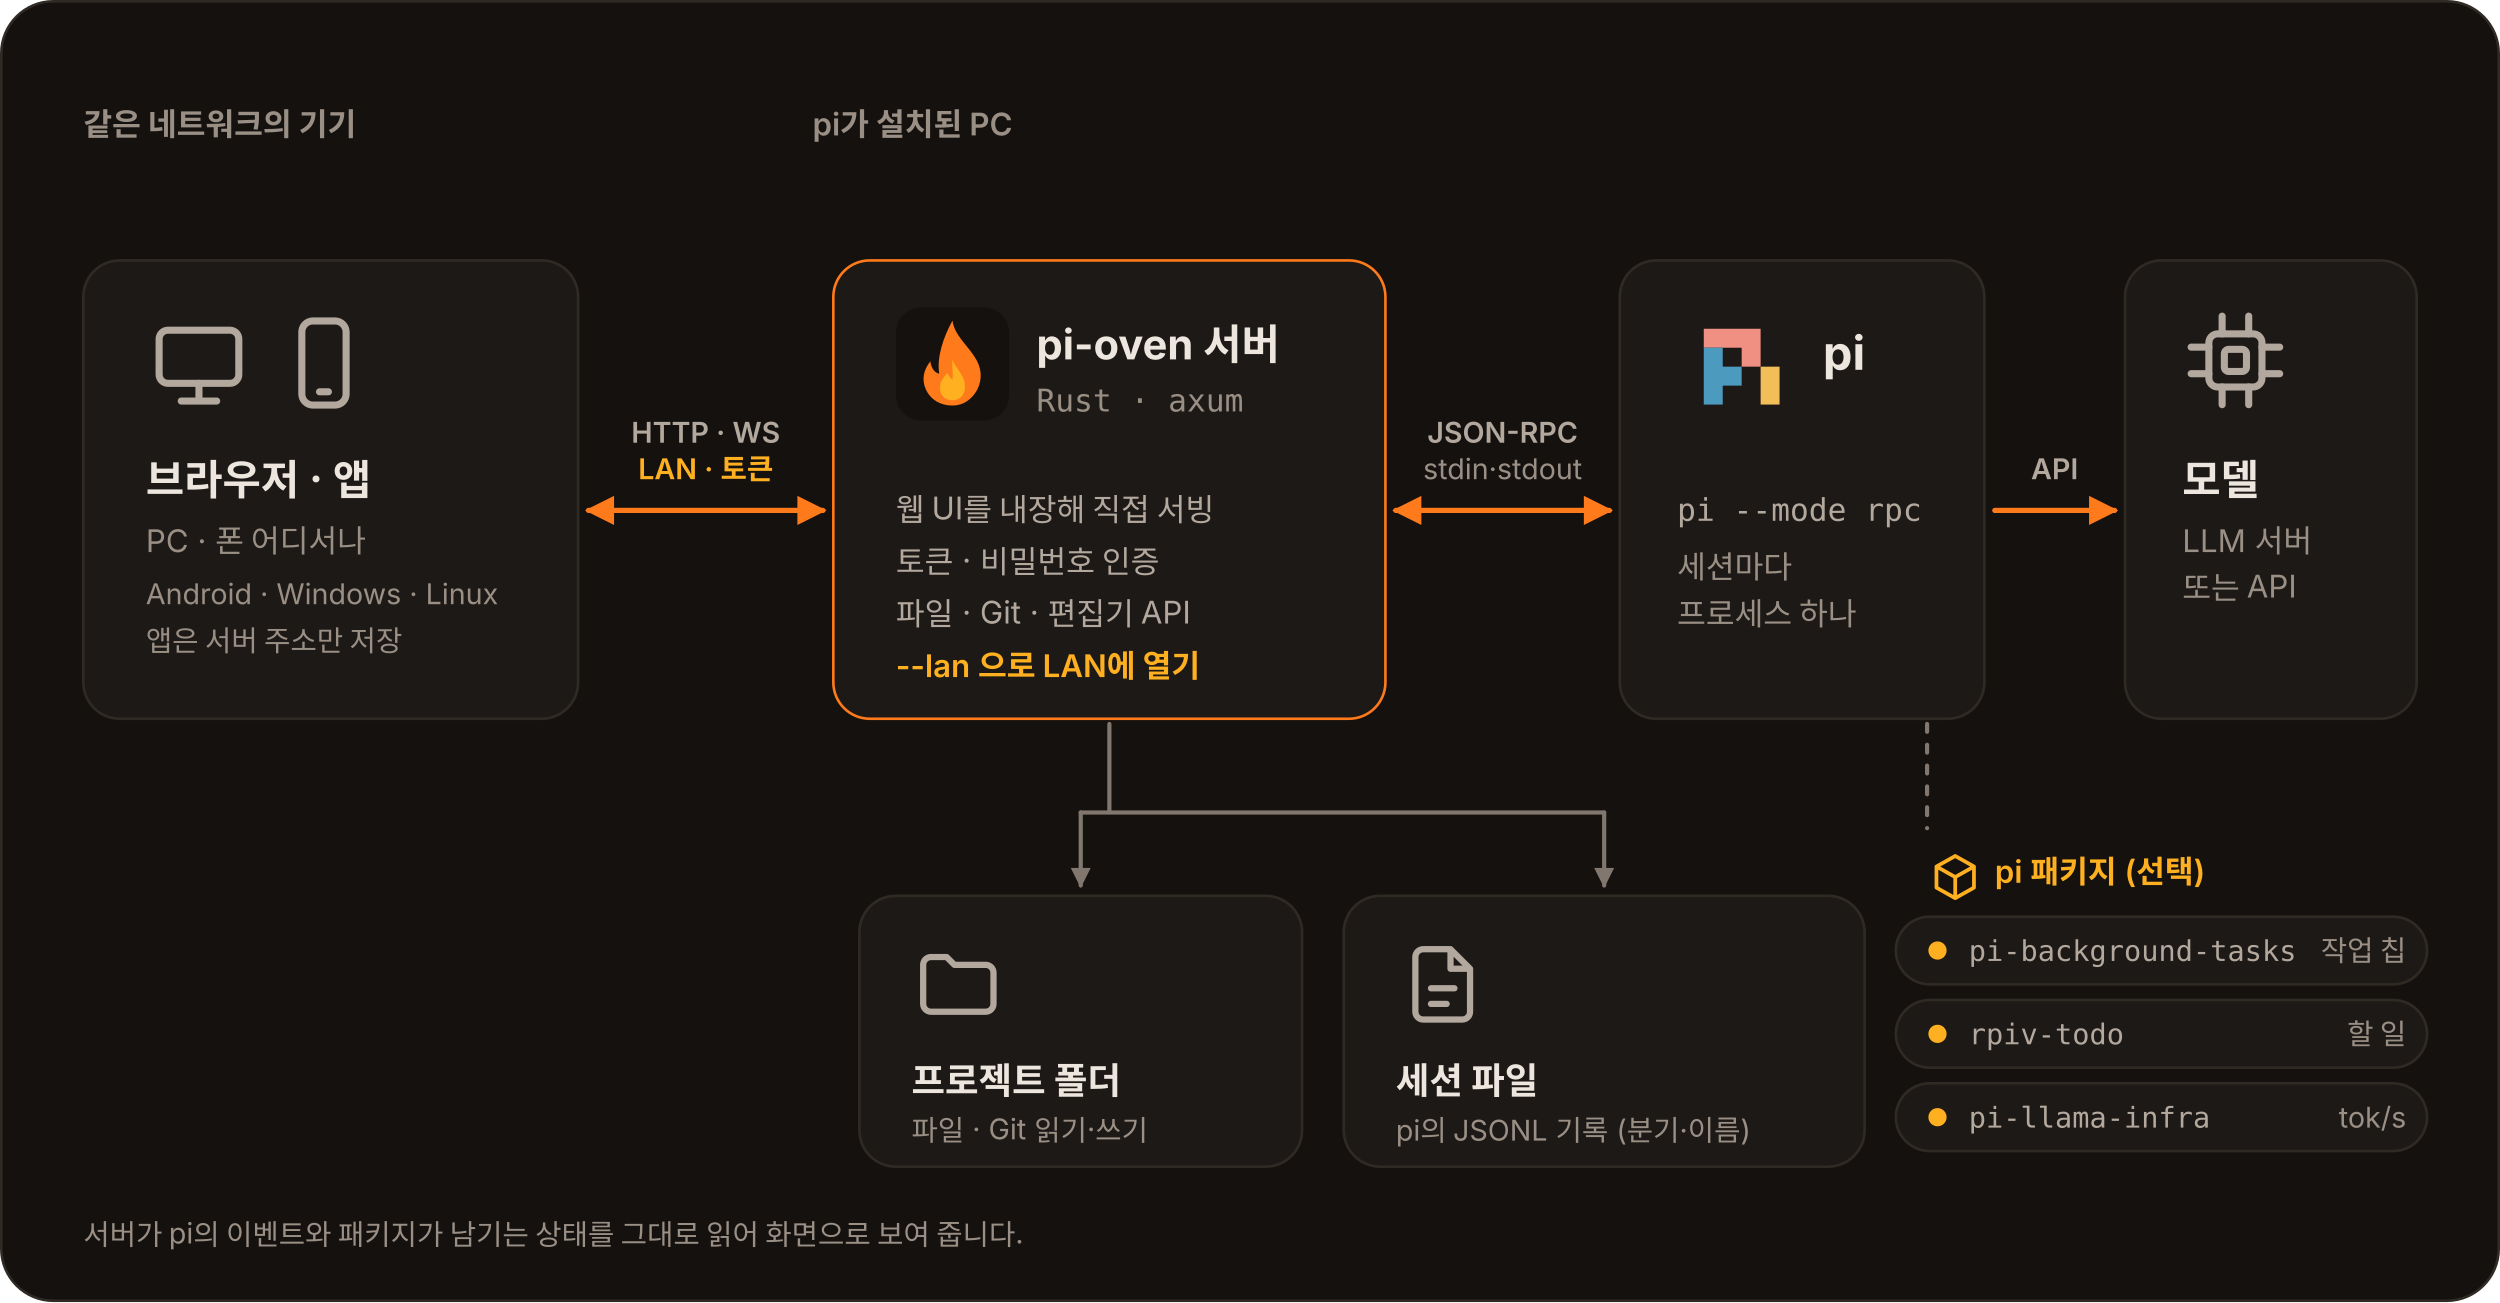
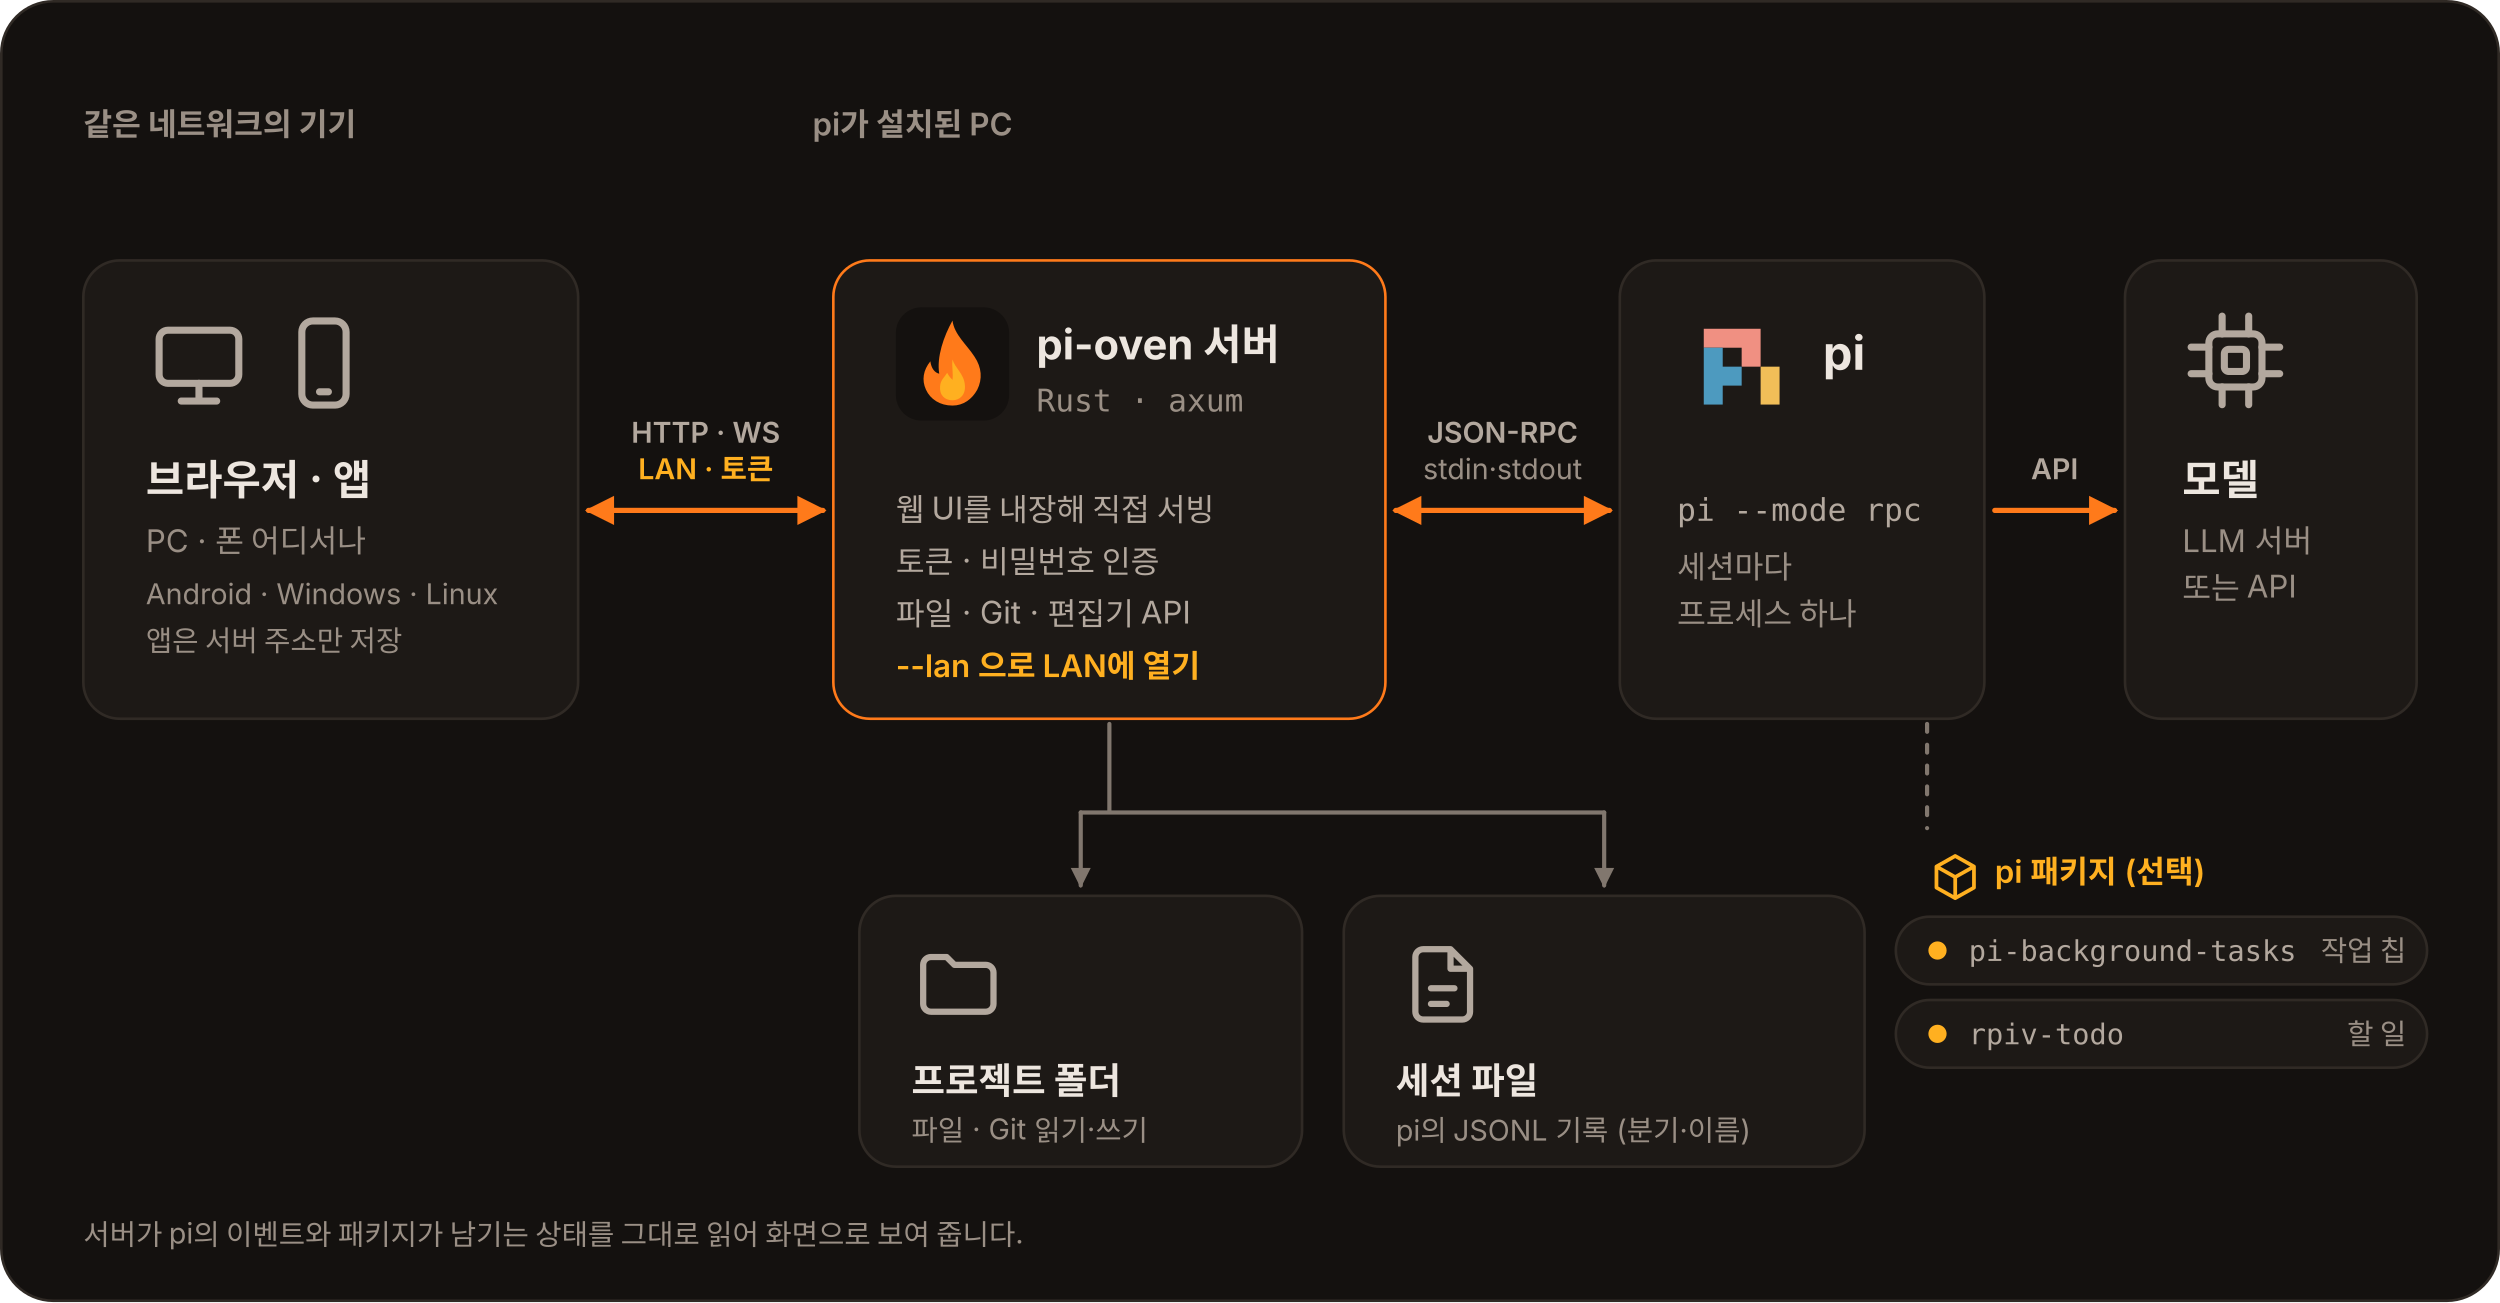
<svg xmlns="http://www.w3.org/2000/svg" viewBox="0 0 960 500" width="960" height="500" role="img" aria-label="pi-oven의 구조: 브라우저·앱이 LAN으로 pi-oven 서버에 연결하고, 서버가 pi를 RPC로 부립니다">
  <defs>
    <marker id="a" viewBox="0 0 10 10" refX="8" refY="5" markerWidth="7" markerHeight="7" orient="auto-start-reverse">
      <path d="M1 1L9 5L1 9z" fill="#ff7a1a" />
    </marker>
    <marker id="g" viewBox="0 0 10 10" refX="8" refY="5" markerWidth="6" markerHeight="6" orient="auto-start-reverse">
      <path d="M1 1L9 5L1 9z" fill="#81776e" />
    </marker>
  </defs>
  <rect x="0.5" y="0.5" width="959" height="499" rx="20" fill="#14110f" stroke="#302a25" />
  <text x="32" y="52" font-family="system-ui,-apple-system,'Noto Sans KR','Malgun Gothic',sans-serif" font-size="12" font-weight="600" fill="#9a8f85" text-anchor="start">같은 네트워크의 기기</text>
  <text x="312" y="52" font-family="system-ui,-apple-system,'Noto Sans KR','Malgun Gothic',sans-serif" font-size="12" font-weight="600" fill="#9a8f85" text-anchor="start">pi가 설치된 PC</text>
  <rect x="32" y="100" width="190" height="176" rx="14" fill="#1d1916" stroke="#302a25" />
  <g transform="translate(56 120) scale(1.7)" fill="none" stroke="#b3a89e" stroke-width="1.6" stroke-linecap="round" stroke-linejoin="round">
    <rect x="3" y="4" width="18" height="12" rx="2" />
    <path d="M8 20h8M12 16v4" />
  </g>
  <g transform="translate(104 119) scale(1.7)" fill="none" stroke="#b3a89e" stroke-width="1.6" stroke-linecap="round" stroke-linejoin="round">
    <rect x="7" y="2.5" width="10" height="19" rx="2.5" />
    <path d="M11 18.5h2" />
  </g>
  <text x="56" y="190" font-family="system-ui,-apple-system,'Noto Sans KR','Malgun Gothic',sans-serif" font-size="16" font-weight="700" fill="#ede6df" text-anchor="start">브라우저 · 앱</text>
  <text x="56" y="212" font-family="system-ui,-apple-system,'Noto Sans KR','Malgun Gothic',sans-serif" font-size="12" font-weight="400" fill="#9a8f85" text-anchor="start">PC · 폰 어디서나</text>
  <text x="56" y="232" font-family="system-ui,-apple-system,'Noto Sans KR','Malgun Gothic',sans-serif" font-size="11" font-weight="400" fill="#9a8f85" text-anchor="start">Android · Windows · Linux</text>
  <text x="56" y="250" font-family="system-ui,-apple-system,'Noto Sans KR','Malgun Gothic',sans-serif" font-size="11" font-weight="400" fill="#9a8f85" text-anchor="start">앱은 서버 주소만 저장</text>
  <rect x="320" y="100" width="212" height="176" rx="14" fill="#1d1916" stroke="#ff7a1a" />
  <g transform="translate(344 118) scale(0.17)">
    <rect width="256" height="256" rx="58" fill="#14110f" />
    <path d="M128 30 C132 62 160 84 178 112 C194 136 196 162 184 186 C172 208 152 222 128 222 C100 222 78 208 68 186 C58 164 62 142 78 122 C80 138 88 148 98 150 C92 112 108 66 128 30 Z" fill="#ff7a1a" />
    <path d="M128 118 C134 138 154 150 156 176 C158 198 144 210 128 210 C110 210 98 198 100 178 C101 164 110 158 116 148 C120 156 124 160 128 164 C130 148 126 134 128 118 Z" fill="#ffb020" />
  </g>
  <text x="398" y="138" font-family="system-ui,-apple-system,'Noto Sans KR','Malgun Gothic',sans-serif" font-size="16" font-weight="700" fill="#ede6df" text-anchor="start">pi-oven 서버</text>
  <text x="398" y="158" font-family="ui-monospace,'JetBrains Mono',Menlo,Consolas,monospace" font-size="12" font-weight="400" fill="#9a8f85" text-anchor="start">Rust · axum</text>
  <text x="344" y="200" font-family="system-ui,-apple-system,'Noto Sans KR','Malgun Gothic',sans-serif" font-size="12" font-weight="400" fill="#b3a89e" text-anchor="start">웹 UI를 내장해 직접 서빙</text>
  <text x="344" y="220" font-family="system-ui,-apple-system,'Noto Sans KR','Malgun Gothic',sans-serif" font-size="12" font-weight="400" fill="#b3a89e" text-anchor="start">토큰 · 비밀번호 인증</text>
  <text x="344" y="240" font-family="system-ui,-apple-system,'Noto Sans KR','Malgun Gothic',sans-serif" font-size="12" font-weight="400" fill="#b3a89e" text-anchor="start">파일 · Git · 편집기 API</text>
  <text x="344" y="260" font-family="system-ui,-apple-system,'Noto Sans KR','Malgun Gothic',sans-serif" font-size="12" font-weight="600" fill="#ffb020" text-anchor="start">--lan 으로 LAN에 열기</text>
  <rect x="622" y="100" width="140" height="176" rx="14" fill="#1d1916" stroke="#302a25" />
  <g transform="translate(644 116) scale(0.062)">
    <path fill="#F09082" d="M165.29 165.29H517.36V400H400V282.65H165.29Z" />
    <path fill="#4D9ABF" d="M165.29 282.65H282.65V400H400V517.36H282.65V634.72H165.29Z" />
    <path fill="#F1BE58" d="M517.36 400H634.72V634.72H517.36Z" />
  </g>
  <text x="700" y="142" font-family="system-ui,-apple-system,'Noto Sans KR','Malgun Gothic',sans-serif" font-size="18" font-weight="700" fill="#ede6df" text-anchor="start">pi</text>
  <text x="644" y="200" font-family="ui-monospace,'JetBrains Mono',Menlo,Consolas,monospace" font-size="12" font-weight="400" fill="#b3a89e" text-anchor="start">pi --mode rpc</text>
  <text x="644" y="222" font-family="system-ui,-apple-system,'Noto Sans KR','Malgun Gothic',sans-serif" font-size="12" font-weight="400" fill="#9a8f85" text-anchor="start">세션마다</text>
  <text x="644" y="240" font-family="system-ui,-apple-system,'Noto Sans KR','Malgun Gothic',sans-serif" font-size="12" font-weight="400" fill="#9a8f85" text-anchor="start">프로세스 하나</text>
  <rect x="816" y="100" width="112" height="176" rx="14" fill="#1d1916" stroke="#302a25" />
  <g transform="translate(838 118) scale(1.7)" fill="none" stroke="#b3a89e" stroke-width="1.6" stroke-linecap="round" stroke-linejoin="round">
    <rect x="6" y="6" width="12" height="12" rx="2" />
    <rect x="9.5" y="9.5" width="5" height="5" rx="1" />
    <path d="M9 2v4M15 2v4M9 18v4M15 18v4M2 9h4M2 15h4M18 9h4M18 15h4" />
  </g>
  <text x="838" y="190" font-family="system-ui,-apple-system,'Noto Sans KR','Malgun Gothic',sans-serif" font-size="16" font-weight="700" fill="#ede6df" text-anchor="start">모델</text>
  <text x="838" y="212" font-family="system-ui,-apple-system,'Noto Sans KR','Malgun Gothic',sans-serif" font-size="12" font-weight="400" fill="#9a8f85" text-anchor="start">LLM 서버</text>
  <text x="838" y="230" font-family="system-ui,-apple-system,'Noto Sans KR','Malgun Gothic',sans-serif" font-size="12" font-weight="400" fill="#9a8f85" text-anchor="start">또는 API</text>
  <line x1="226" y1="196" x2="316" y2="196" stroke="#ff7a1a" stroke-width="2" stroke-linecap="round" marker-start="url(#a)" marker-end="url(#a)" />
  <text x="271" y="170" font-family="system-ui,-apple-system,'Noto Sans KR','Malgun Gothic',sans-serif" font-size="11" font-weight="600" fill="#b3a89e" text-anchor="middle">HTTP · WS</text>
  <text x="271" y="184" font-family="system-ui,-apple-system,'Noto Sans KR','Malgun Gothic',sans-serif" font-size="11" font-weight="600" fill="#ffb020" text-anchor="middle">LAN · 토큰</text>
  <line x1="536" y1="196" x2="618" y2="196" stroke="#ff7a1a" stroke-width="2" stroke-linecap="round" marker-start="url(#a)" marker-end="url(#a)" />
  <text x="577" y="170" font-family="system-ui,-apple-system,'Noto Sans KR','Malgun Gothic',sans-serif" font-size="11" font-weight="600" fill="#b3a89e" text-anchor="middle">JSON-RPC</text>
  <text x="577" y="184" font-family="system-ui,-apple-system,'Noto Sans KR','Malgun Gothic',sans-serif" font-size="11" font-weight="400" fill="#9a8f85" text-anchor="middle">stdin·stdout</text>
  <line x1="766" y1="196" x2="812" y2="196" stroke="#ff7a1a" stroke-width="2" stroke-linecap="round" marker-end="url(#a)" />
  <text x="789" y="184" font-family="system-ui,-apple-system,'Noto Sans KR','Malgun Gothic',sans-serif" font-size="11" font-weight="600" fill="#b3a89e" text-anchor="middle">API</text>
  <path d="M426 278V312M415 312H616" fill="none" stroke="#81776e" stroke-width="1.6" stroke-linecap="round" stroke-linejoin="round" />
  <line x1="415" y1="312" x2="415" y2="340" stroke="#81776e" stroke-width="1.6" stroke-linecap="round" marker-end="url(#g)" />
  <line x1="616" y1="312" x2="616" y2="340" stroke="#81776e" stroke-width="1.6" stroke-linecap="round" marker-end="url(#g)" />
  <rect x="330" y="344" width="170" height="104" rx="14" fill="#1d1916" stroke="#302a25" />
  <g transform="translate(350 360) scale(1.5)" fill="none" stroke="#b3a89e" stroke-width="1.6" stroke-linecap="round" stroke-linejoin="round">
    <path d="M3 7a2 2 0 0 1 2-2h4l2 2h8a2 2 0 0 1 2 2v8a2 2 0 0 1-2 2H5a2 2 0 0 1-2-2z" />
  </g>
  <text x="350" y="420" font-family="system-ui,-apple-system,'Noto Sans KR','Malgun Gothic',sans-serif" font-size="14" font-weight="700" fill="#ede6df" text-anchor="start">프로젝트 폴더</text>
  <text x="350" y="438" font-family="system-ui,-apple-system,'Noto Sans KR','Malgun Gothic',sans-serif" font-size="11" font-weight="400" fill="#9a8f85" text-anchor="start">파일 · Git 읽기·쓰기</text>
  <rect x="516" y="344" width="200" height="104" rx="14" fill="#1d1916" stroke="#302a25" />
  <g transform="translate(536 360) scale(1.5)" fill="none" stroke="#b3a89e" stroke-width="1.6" stroke-linecap="round" stroke-linejoin="round">
    <path d="M7 3h7l5 5v11a2 2 0 0 1-2 2H7a2 2 0 0 1-2-2V5a2 2 0 0 1 2-2zM14 3v5h5" />
    <path d="M9 13h6M9 17h4" />
  </g>
  <text x="536" y="420" font-family="system-ui,-apple-system,'Noto Sans KR','Malgun Gothic',sans-serif" font-size="14" font-weight="700" fill="#ede6df" text-anchor="start">세션 파일</text>
  <text x="536" y="438" font-family="system-ui,-apple-system,'Noto Sans KR','Malgun Gothic',sans-serif" font-size="11" font-weight="400" fill="#9a8f85" text-anchor="start">pi의 JSONL 기록 (분기·이름)</text>
  <path d="M740 278V318" fill="none" stroke="#81776e" stroke-width="1.6" stroke-dasharray="3 5" stroke-linecap="round" />
  <g transform="translate(740 326) scale(0.9)" fill="none" stroke="#ffb020" stroke-width="1.6" stroke-linecap="round" stroke-linejoin="round">
    <path d="M12 3l8 4.5v9L12 21l-8-4.5v-9L12 3zM12 12l8-4.5M12 12v9M12 12L4 7.5" />
  </g>
  <text x="766" y="339" font-family="system-ui,-apple-system,'Noto Sans KR','Malgun Gothic',sans-serif" font-size="12" font-weight="600" fill="#ffb020" text-anchor="start">pi 패키지 (선택)</text>
  <rect x="728" y="352" width="204" height="26" rx="13" fill="#1d1916" stroke="#302a25" />
  <circle cx="744" cy="365" r="3.5" fill="#ffb020" />
  <text x="756" y="369" font-family="ui-monospace,'JetBrains Mono',Menlo,Consolas,monospace" font-size="11" font-weight="400" fill="#b3a89e" text-anchor="start">pi-background-tasks</text>
  <text x="924" y="369" font-family="system-ui,-apple-system,'Noto Sans KR','Malgun Gothic',sans-serif" font-size="11" font-weight="400" fill="#9a8f85" text-anchor="end">작업 칩</text>
  <rect x="728" y="384" width="204" height="26" rx="13" fill="#1d1916" stroke="#302a25" />
  <circle cx="744" cy="397" r="3.5" fill="#ffb020" />
  <text x="756" y="401" font-family="ui-monospace,'JetBrains Mono',Menlo,Consolas,monospace" font-size="11" font-weight="400" fill="#b3a89e" text-anchor="start">rpiv-todo</text>
  <text x="924" y="401" font-family="system-ui,-apple-system,'Noto Sans KR','Malgun Gothic',sans-serif" font-size="11" font-weight="400" fill="#9a8f85" text-anchor="end">할 일</text>
-   <rect x="728" y="416" width="204" height="26" rx="13" fill="#1d1916" stroke="#302a25" />
-   <circle cx="744" cy="429" r="3.5" fill="#ffb020" />
-   <text x="756" y="433" font-family="ui-monospace,'JetBrains Mono',Menlo,Consolas,monospace" font-size="11" font-weight="400" fill="#b3a89e" text-anchor="start">pi-llama-infra</text>
-   <text x="924" y="433" font-family="system-ui,-apple-system,'Noto Sans KR','Malgun Gothic',sans-serif" font-size="11" font-weight="400" fill="#9a8f85" text-anchor="end">tok/s</text>
  <text x="32" y="478" font-family="system-ui,-apple-system,'Noto Sans KR','Malgun Gothic',sans-serif" font-size="11" font-weight="400" fill="#9a8f85" text-anchor="start">서버가 pi의 이벤트와 패키지가 남기는 상태를 그대로 읽어 화면으로 보여 줍니다.</text>
</svg>
